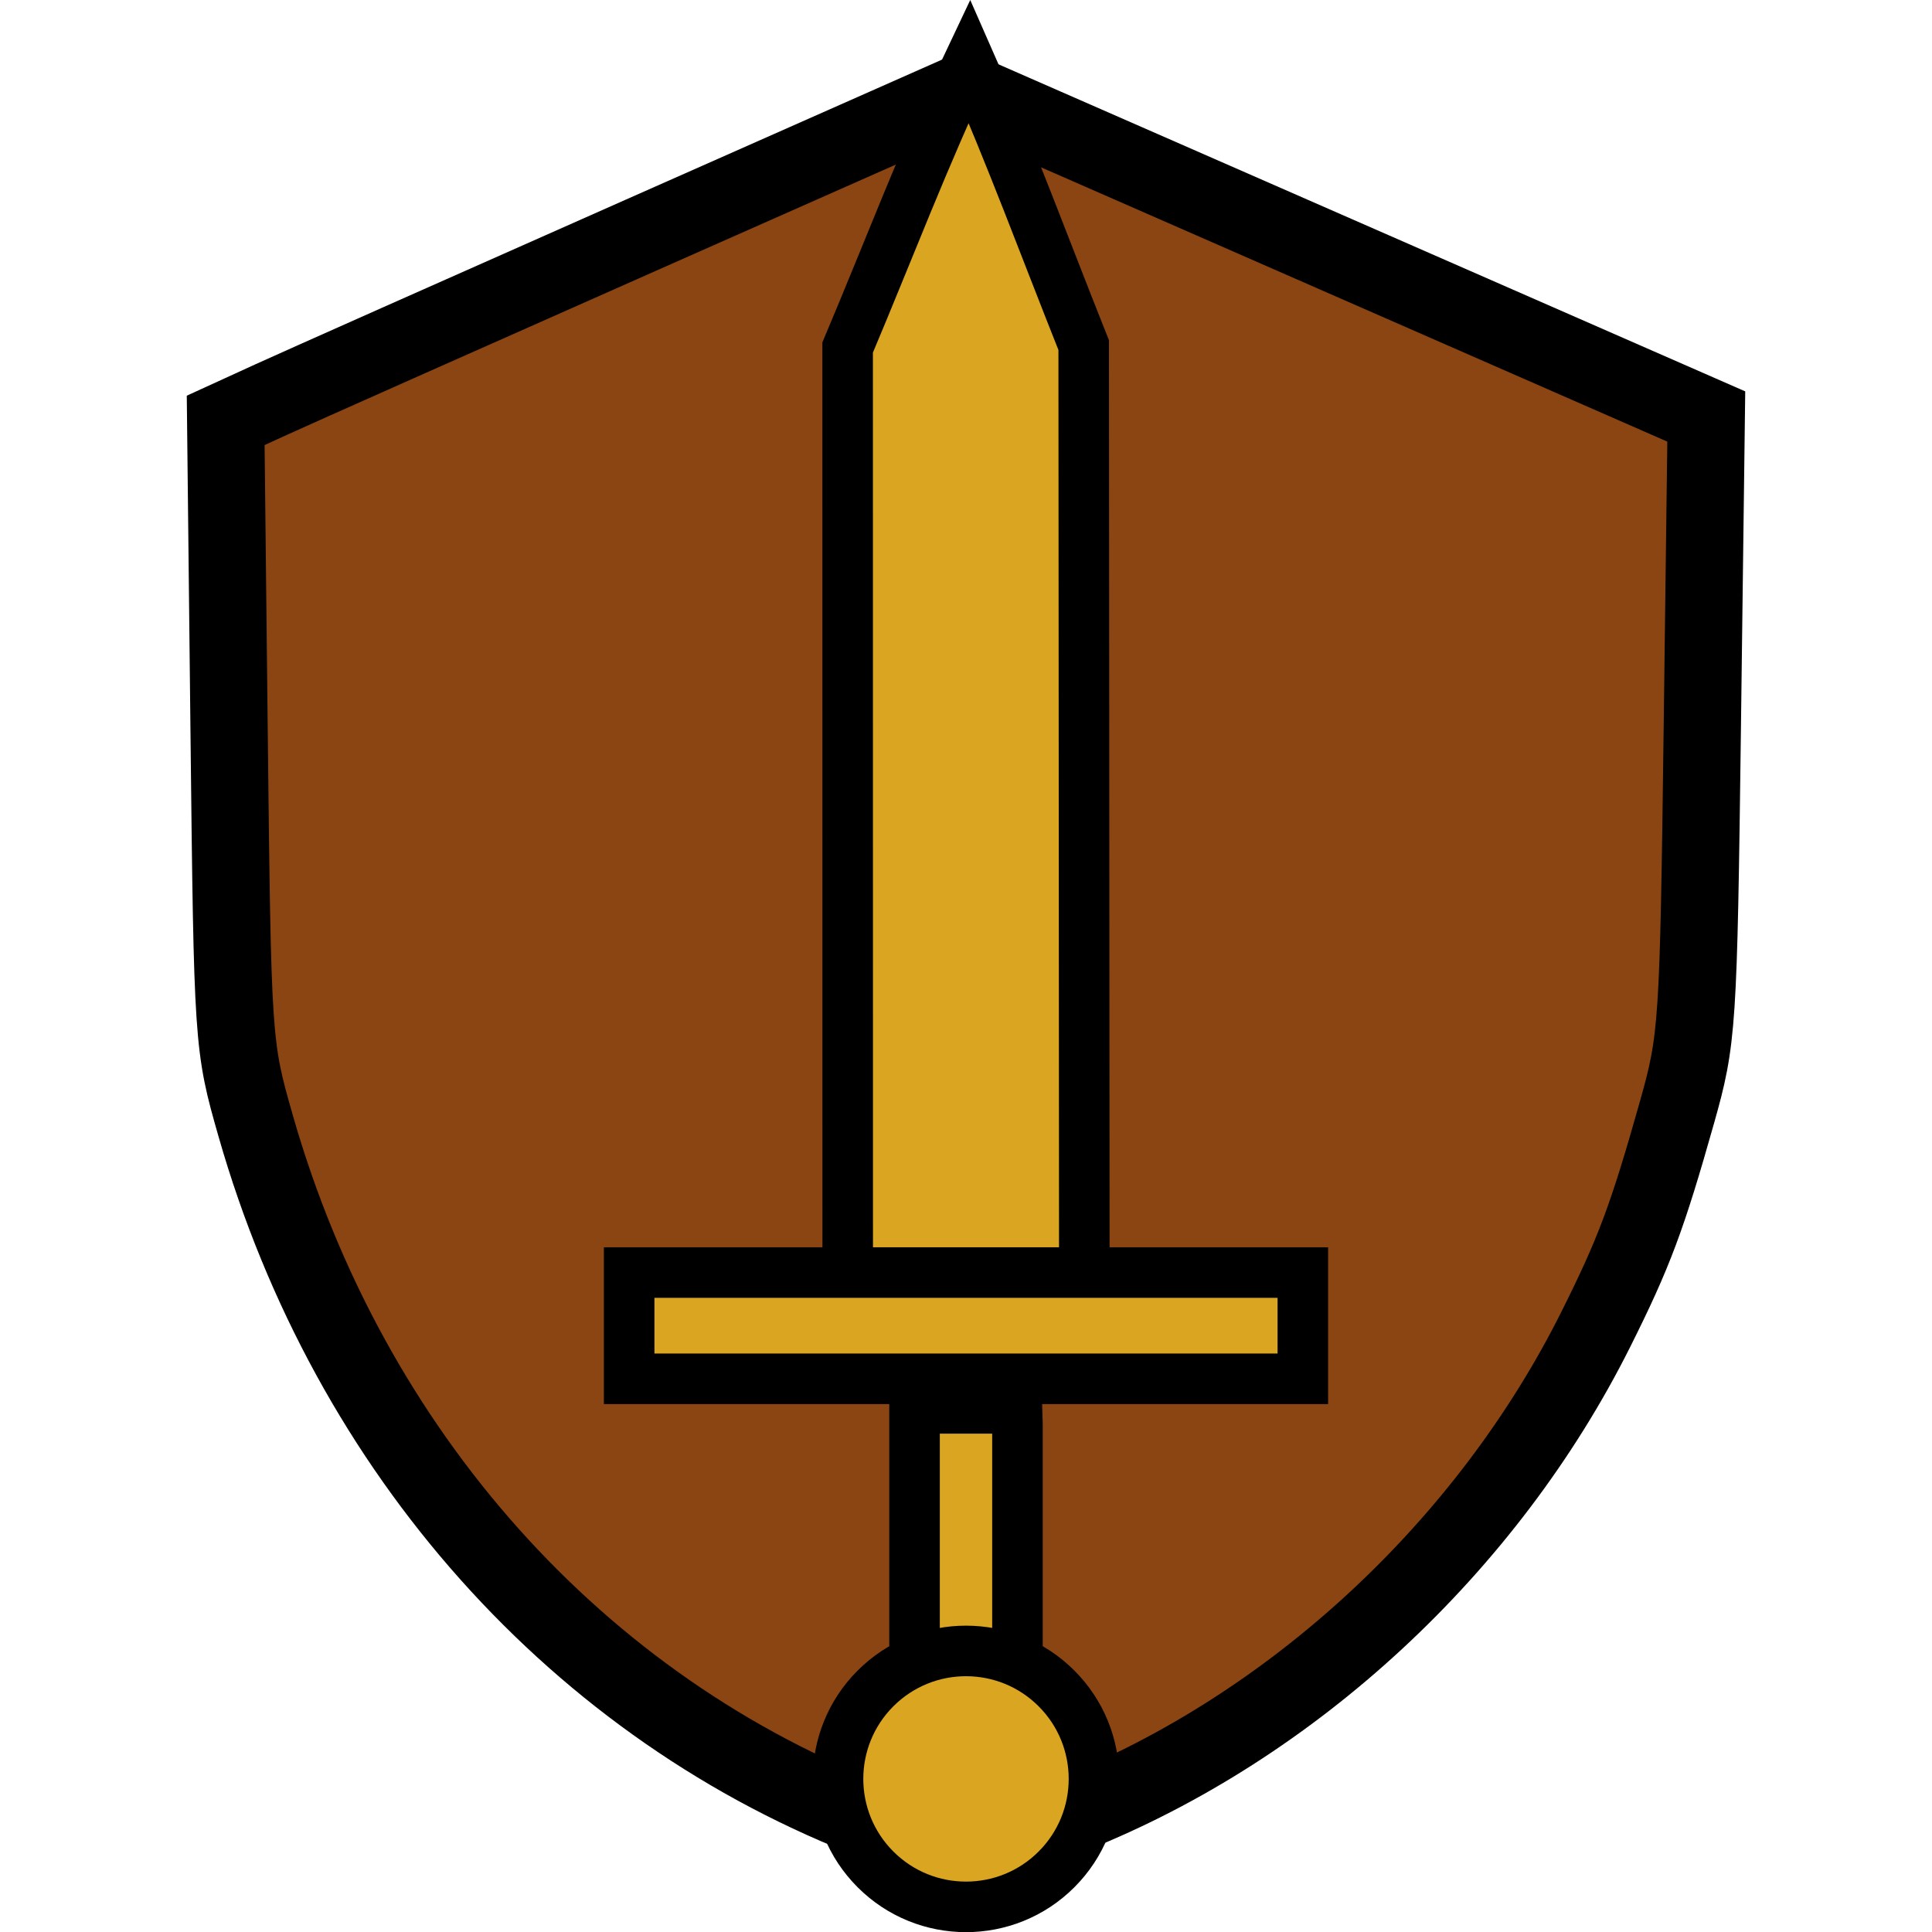
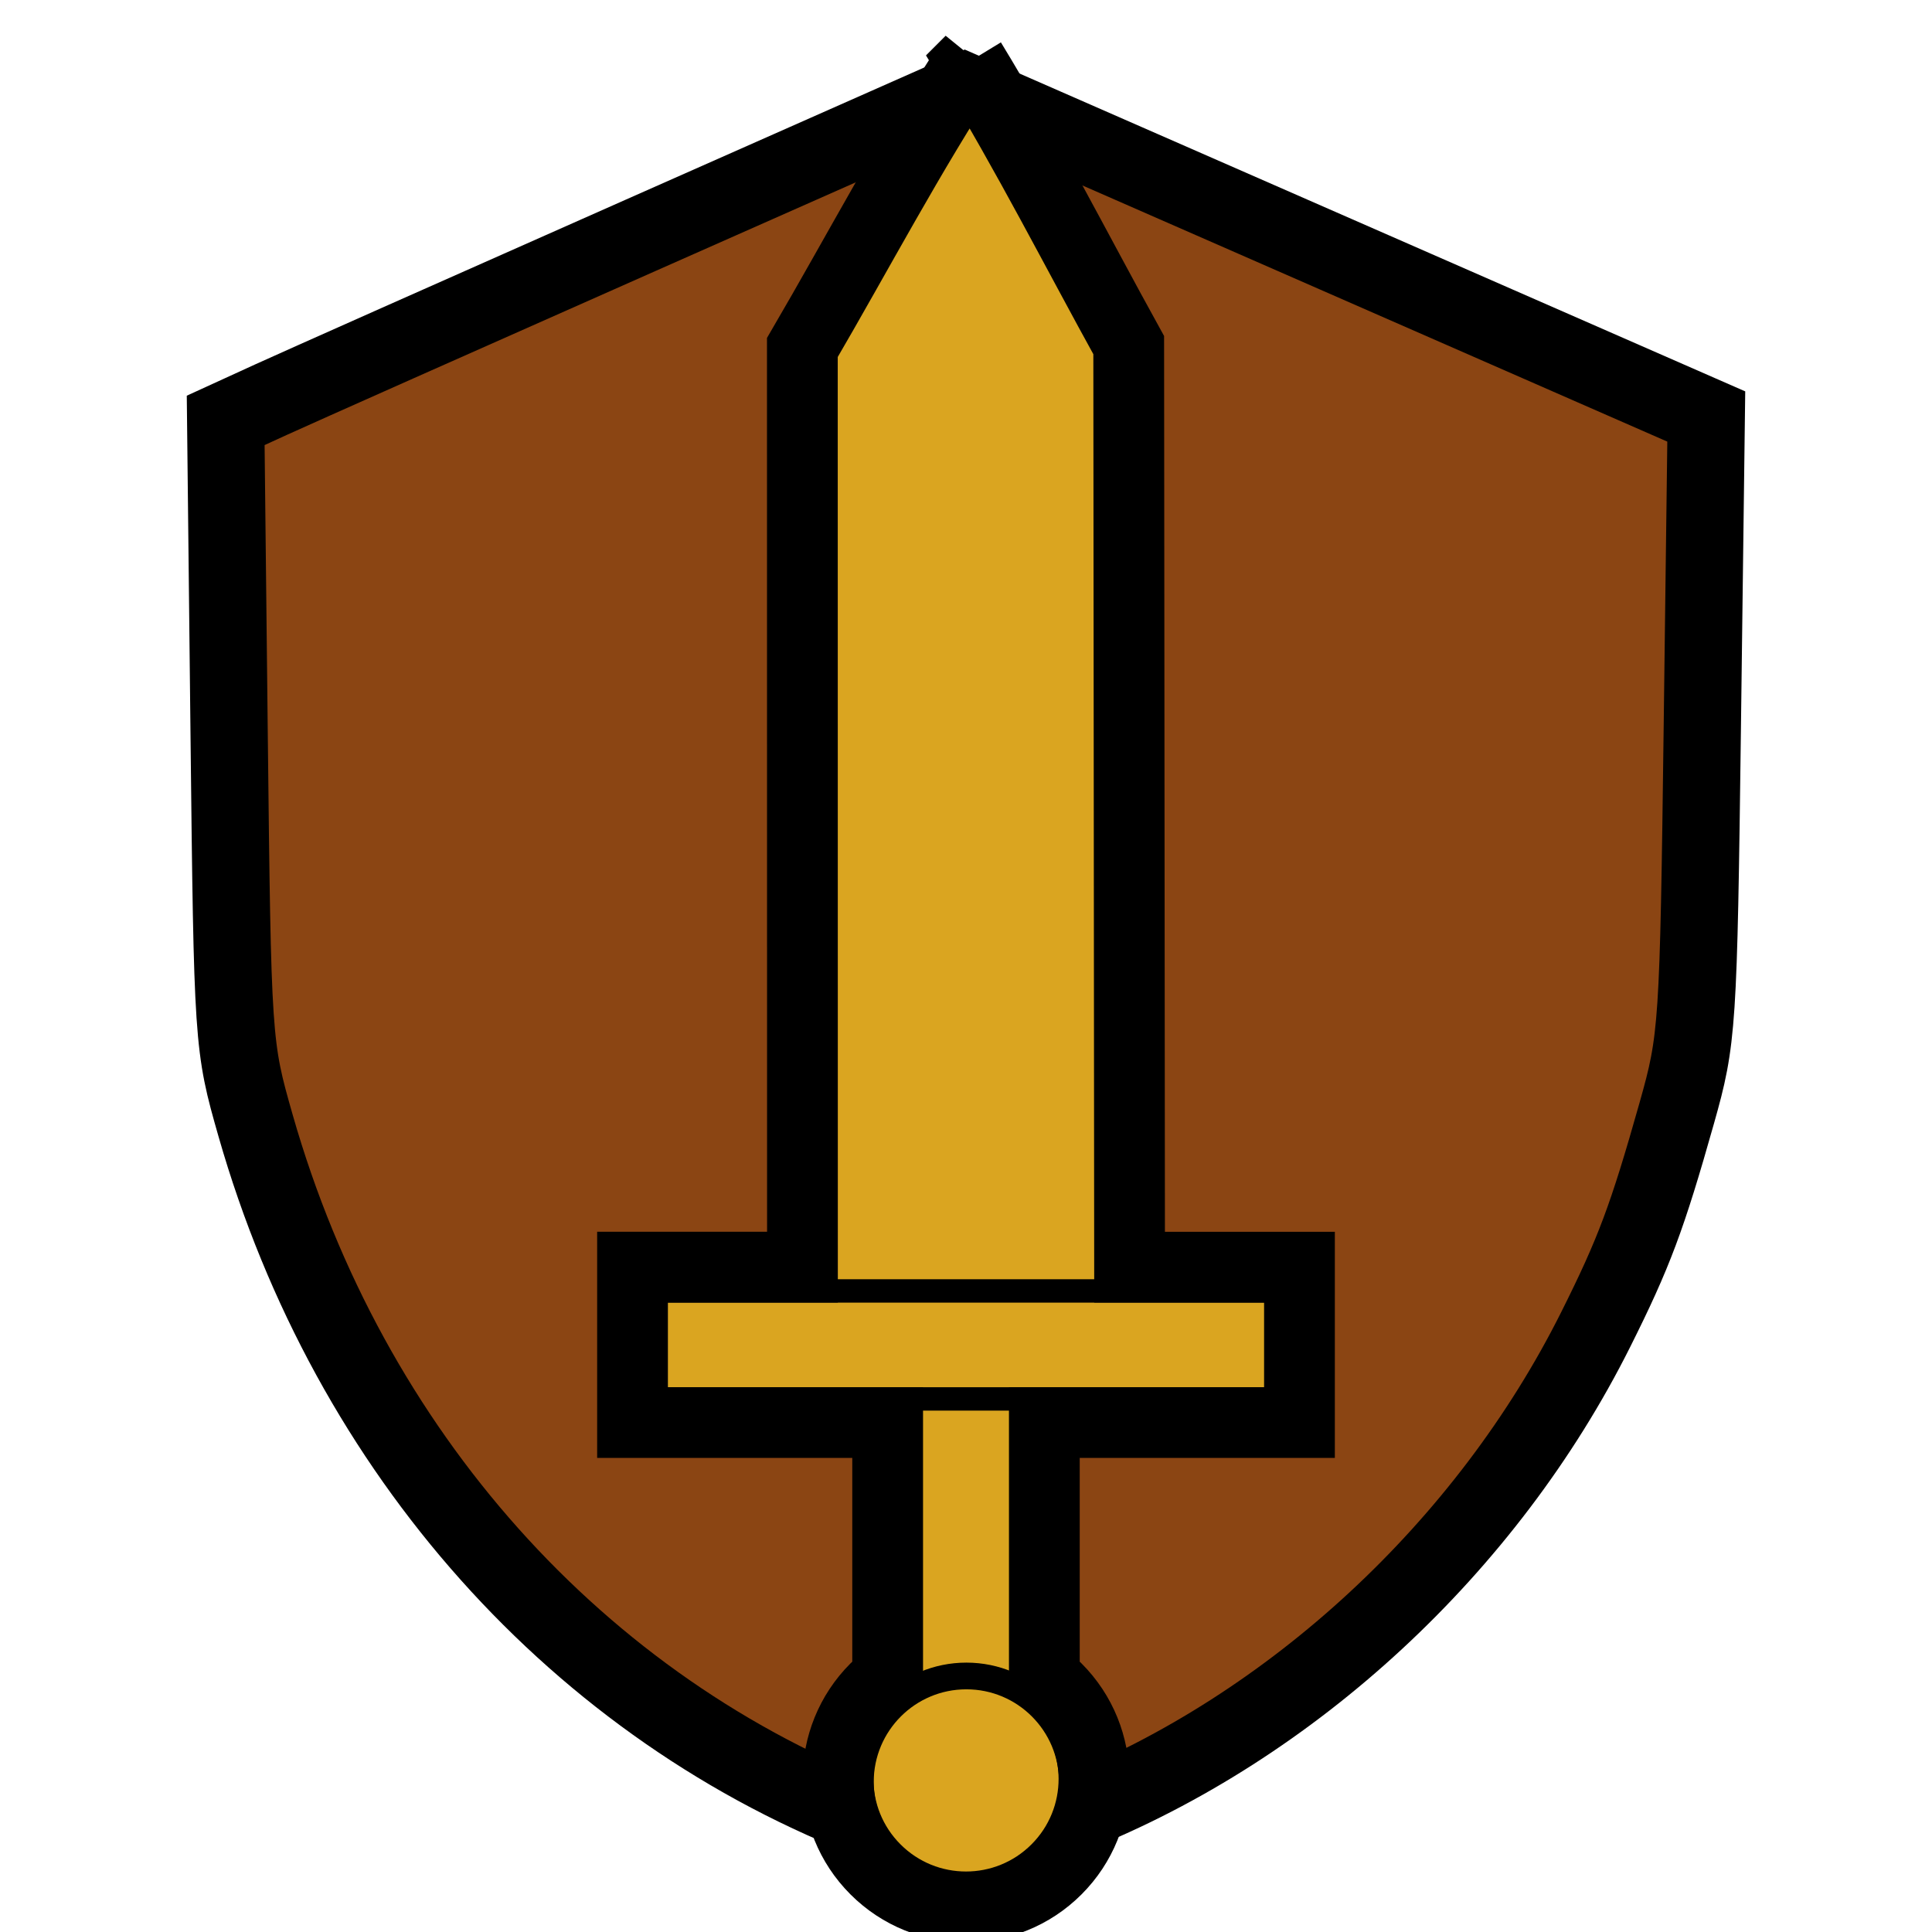
<svg xmlns="http://www.w3.org/2000/svg" enable-background="new 0 0 1000 1000" height="100mm" viewBox="0 0 377.953 377.953" width="100mm">
  <g stroke="#000">
    <path d="m171.756 356.554c-58.555-22.14-103.469-72.43-121.745-136.319-4.474-15.639-4.522-16.359-5.188-76.891l-.672-61.105 8.851-4.05c4.868-2.227 37.402-16.692 72.299-32.143l63.448-28.093 72.522 31.762 72.522 31.762-.772 60.655c-.748 58.736-.906 61.128-4.996 75.611-5.781 20.469-8.373 27.388-15.878 42.382-21.258 42.472-59.23 77.651-102.365 94.835-18.249 7.27-22.537 7.45-38.024 1.594z" fill="#8b4513" stroke-width="15.118" />
-     <g fill="#daa520" stroke-width="31.362" transform="matrix(-.3153102 0 0 .3153102 346.6315 33.028)">
-       <path d="m468.071 778.988v209.327l46.91-0h9.534 7.415l0-219.28h-63.559z" />
-       <g stroke-linecap="square">
-         <path d="m497.897-67.054c-25.553 57.999-47.417 117.564-70.918 176.423-.133 198.593-.267 397.186-.403 595.779 48.939.06 97.877.119 146.816.177.013-198.153.028-396.306.044-594.459-25.059-59.306-48.109-120.111-75.539-177.92z" />
-         <path d="m291.014 684.783h417.972v65.917h-417.972z" />
-         <circle cx="-352.804" cy="1059.911" r="79.4" transform="matrix(.7071068 -.7071068 .7071068 .7071068 0 0)" />
-       </g>
+     <path d="m189.893 11.885c-11.958 18.228-22.006 37.4-32.93 56.1.007 59.968.014 119.936.019 179.904h-33.242v30.402h49.91v49.955a25.036 25.036 0 0 0 -2.377 2.055 25.036 25.036 0 0 0 0 35.406 25.036 25.036 0 0 0 35.406 0 25.036 25.036 0 0 0 0-35.406 25.036 25.036 0 0 0 -2.377-2.064v-49.945h49.91v-30.402h-33.236c-.057-60.125-.112-120.25-.168-180.375-10.245-18.559-19.776-37.341-30.916-55.629z" fill="#daa520" stroke-width="13.842" />
+     <g fill="none" stroke-linejoin="round">
+       <path d="m127.635 252.54h122.237v21.126h-122.237z" stroke-width="4.574" />
+       <circle cx="189.05" cy="348.603" r="20.737" stroke-width="5.223" />
    </g>
  </g>
</svg>
